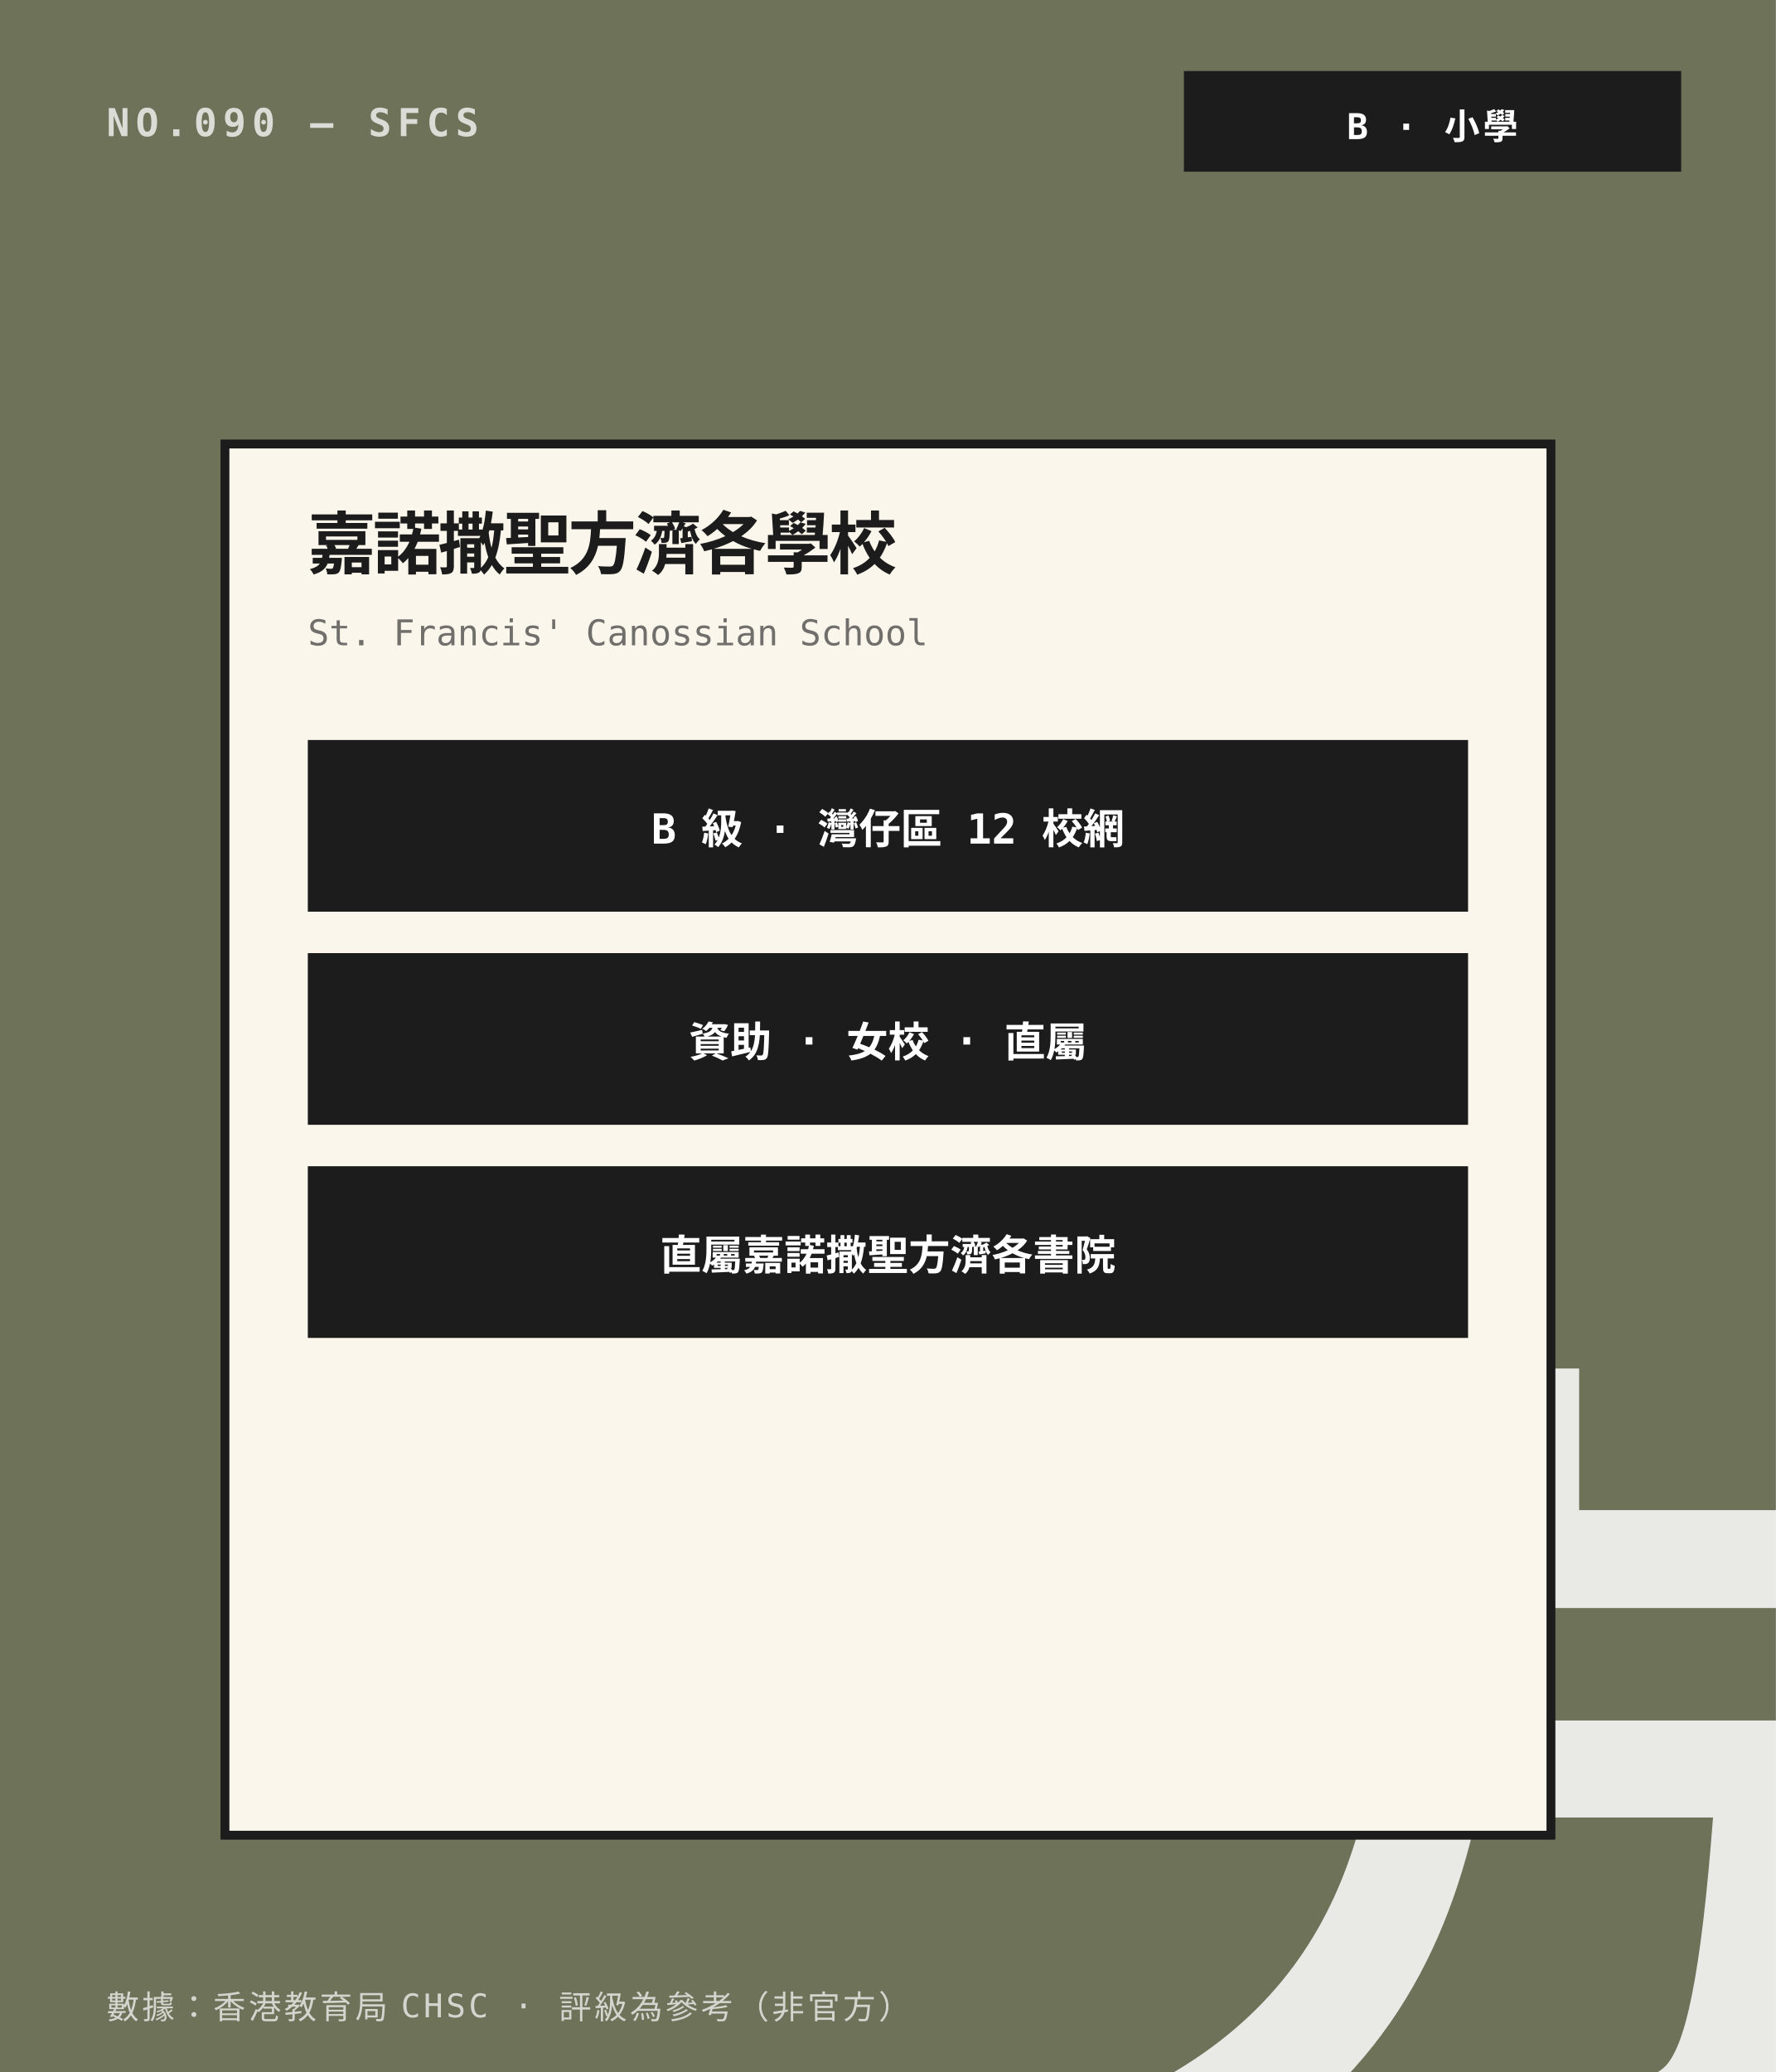
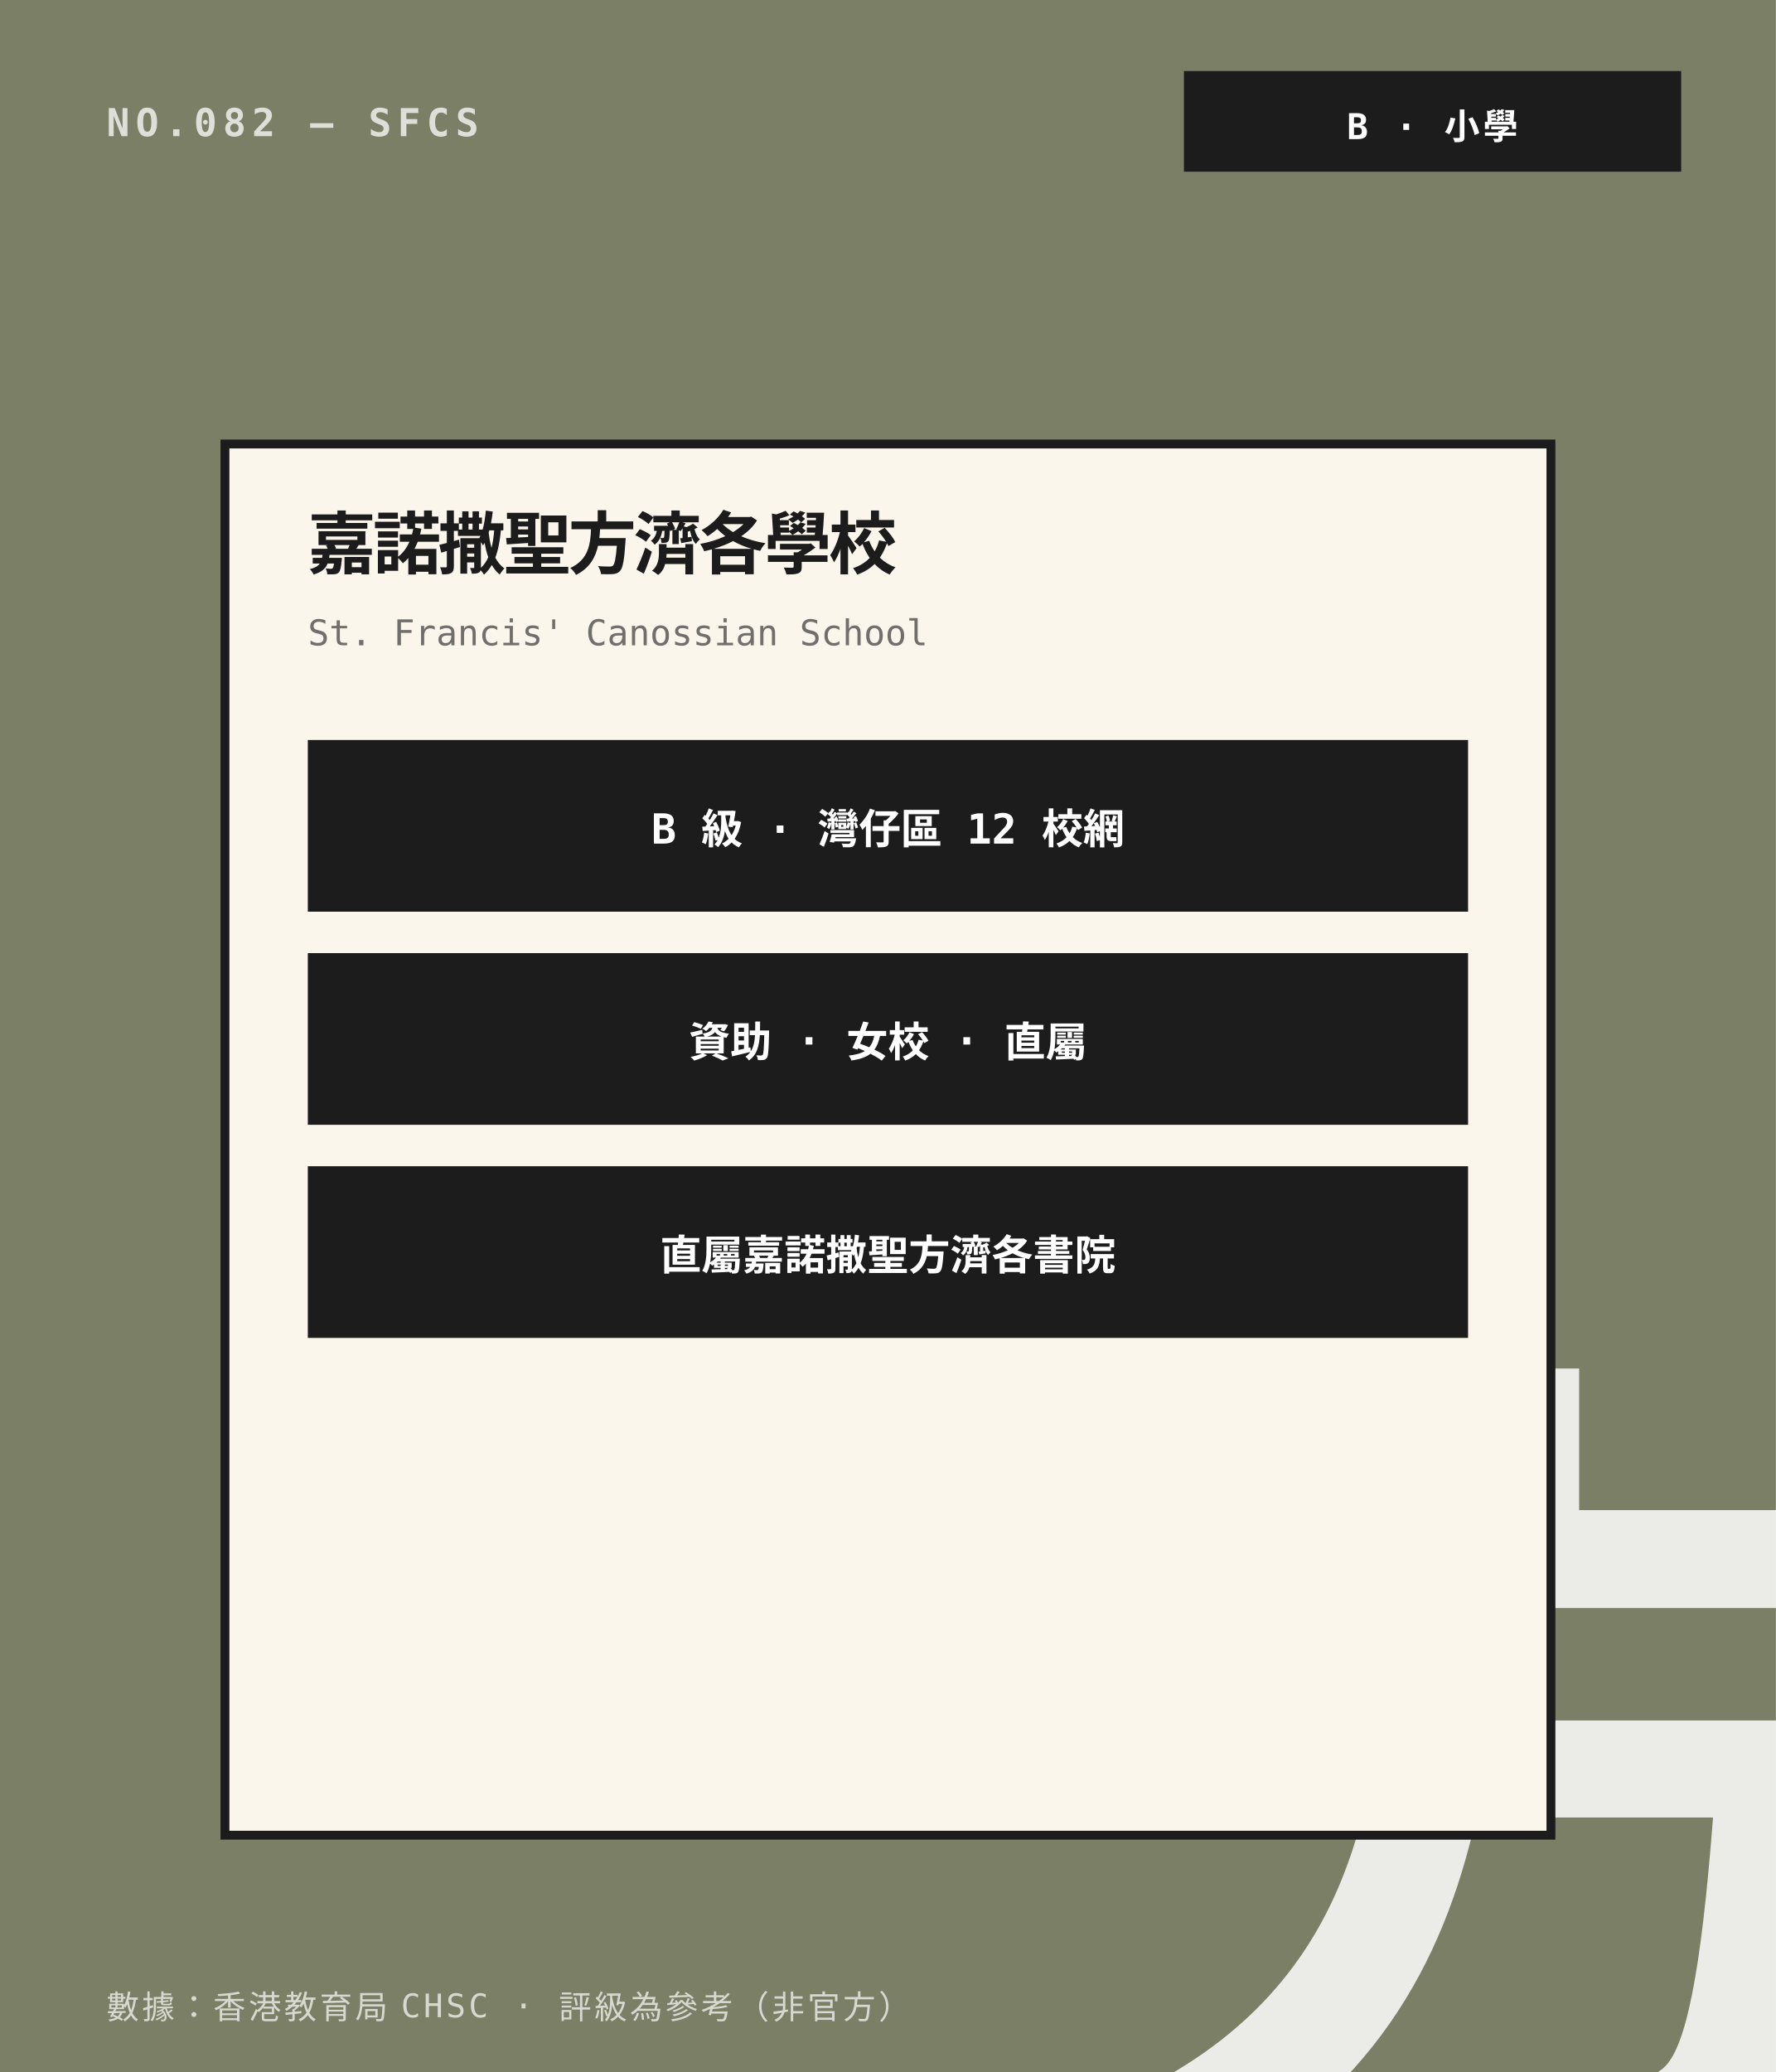
<svg xmlns="http://www.w3.org/2000/svg" width="600" height="700" viewBox="0 0 600 700">
-   <rect width="600" height="700" fill="#6E7259" />
+   <rect width="600" height="700" fill="#7A7F66" />
  <rect x="400" y="24" width="168" height="34" fill="#1C1C1C" />
  <text x="484" y="47" text-anchor="middle" font-family="ui-monospace, Menlo, monospace" font-size="12" font-weight="800" fill="#FFFFFF" letter-spacing="1">B · 小學</text>
  <text x="372" y="710" font-family="Georgia, 'Times New Roman', serif" font-size="290" font-weight="800" fill="rgba(255,255,255,.85)" letter-spacing="-16">方</text>
-   <text x="36" y="46" font-family="ui-monospace, Menlo, monospace" font-size="13" font-weight="600" fill="rgba(255,255,255,.75)" letter-spacing="2">NO.090 — SFCS</text>
+   <text x="36" y="46" font-family="ui-monospace, Menlo, monospace" font-size="13" font-weight="600" fill="rgba(255,255,255,.75)" letter-spacing="2">NO.082 — SFCS</text>
  <rect x="76" y="150" width="448" height="470" fill="#FBF6EC" stroke="#1C1C1C" stroke-width="3" />
  <text x="104" y="192" font-family="Georgia, 'Times New Roman', serif" font-size="23" font-weight="800" fill="#1C1C1C" letter-spacing="-1">嘉諾撒聖方濟各學校</text>
  <text x="104" y="218" font-family="ui-monospace, Menlo, monospace" font-size="12" fill="rgba(28,28,28,.62)">St. Francis' Canossian School</text>
  <rect x="104" y="250" width="392" height="58" fill="#1C1C1C" />
  <text x="300" y="285" text-anchor="middle" font-family="ui-monospace, Menlo, monospace" font-size="14" font-weight="800" fill="#FFFFFF">B 級 · 灣仔區 12 校網</text>
  <rect x="104" y="322" width="392" height="58" fill="#1C1C1C" />
  <text x="300" y="357" text-anchor="middle" font-family="ui-monospace, Menlo, monospace" font-size="14" font-weight="800" fill="#FFFFFF">資助 · 女校 · 直屬</text>
  <rect x="104" y="394" width="392" height="58" fill="#1C1C1C" />
  <text x="300" y="429" text-anchor="middle" font-family="ui-monospace, Menlo, monospace" font-size="14" font-weight="800" fill="#FFFFFF">直屬嘉諾撒聖方濟各書院</text>
  <text x="36" y="682" font-family="ui-monospace, Menlo, monospace" font-size="11" fill="rgba(255,255,255,.7)" letter-spacing="1">數據：香港教育局 CHSC · 評級為參考（非官方）</text>
</svg>
